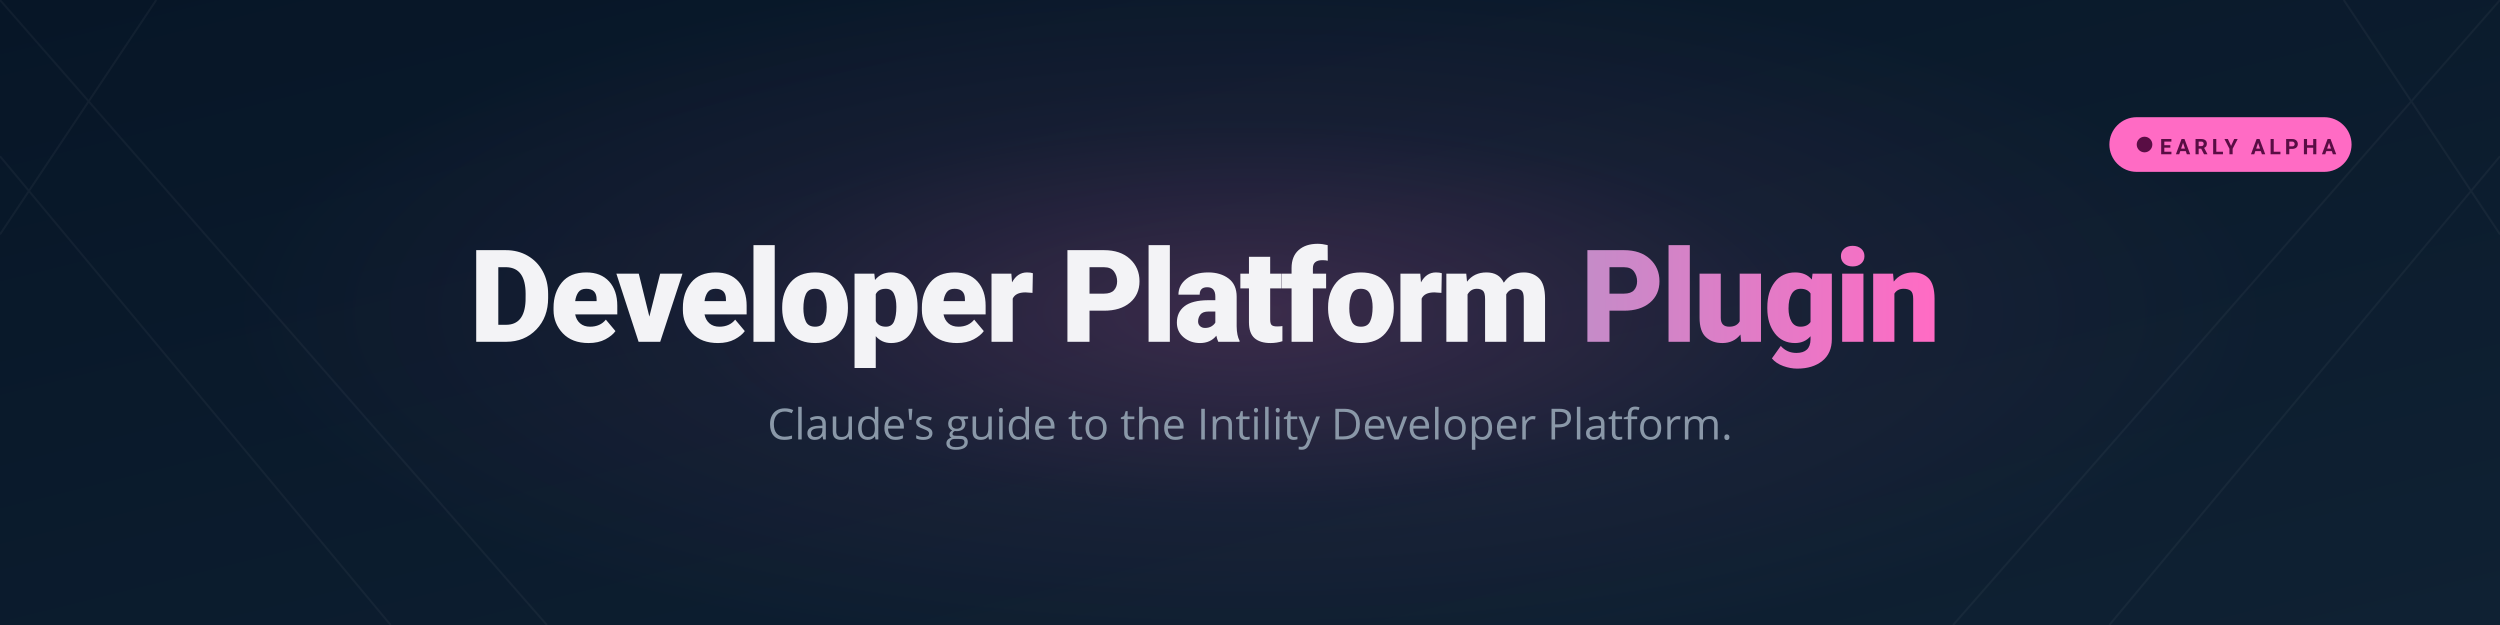
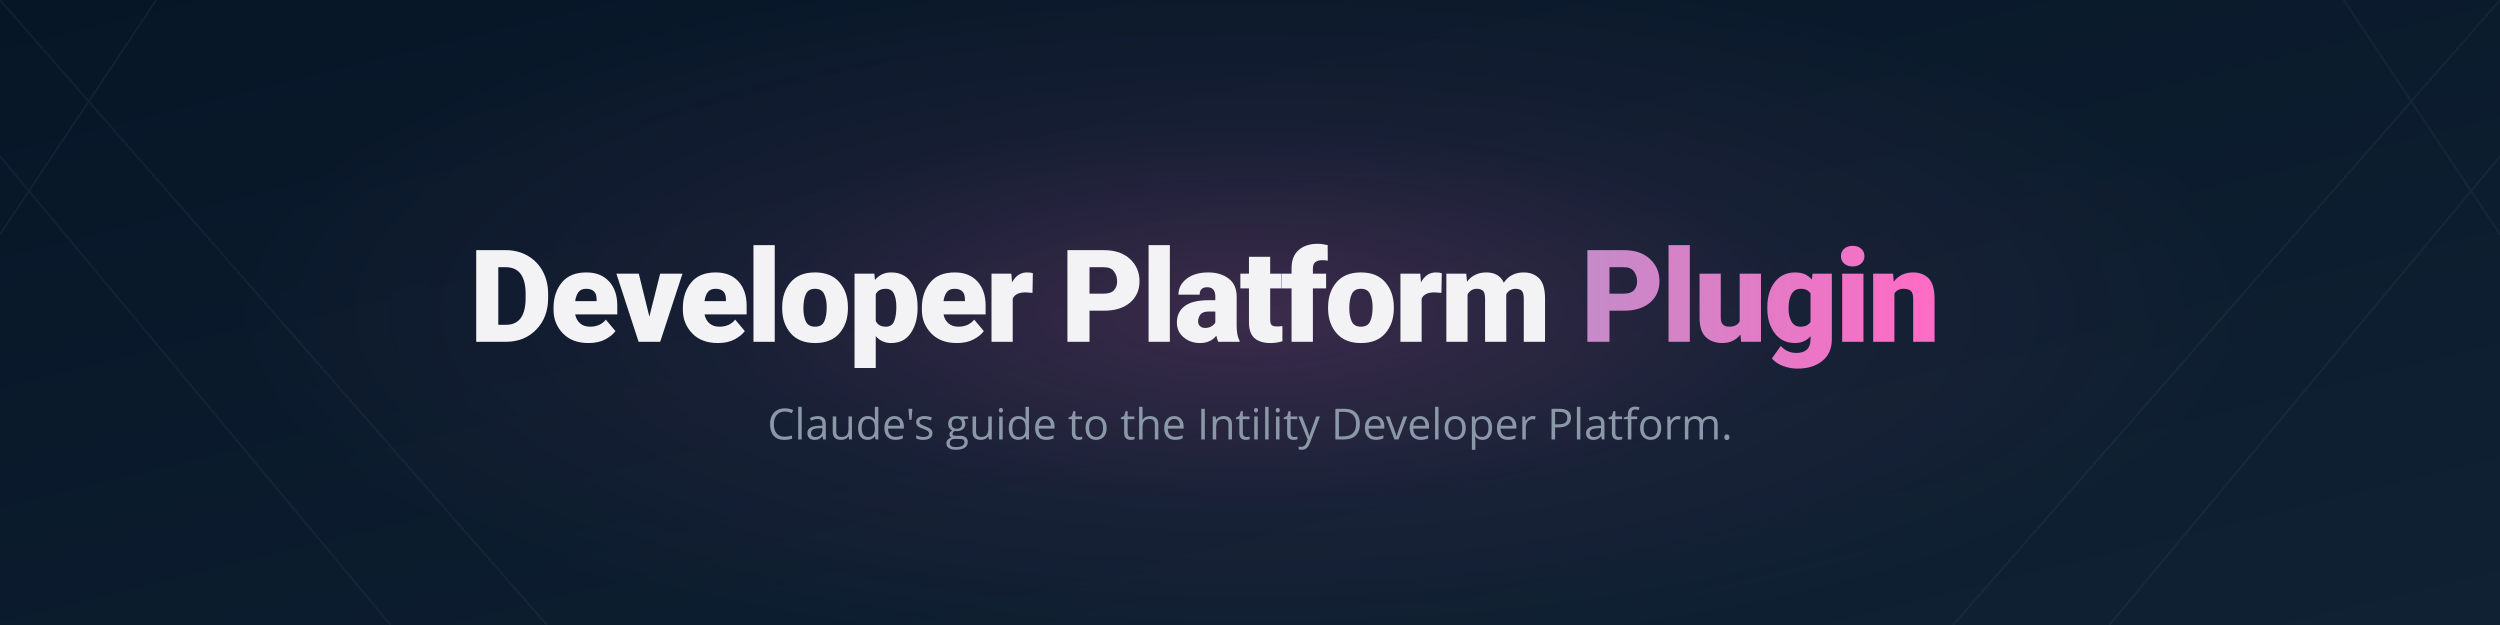
<svg xmlns="http://www.w3.org/2000/svg" viewBox="0 0 1280 320" role="img" aria-label="Developer Platform Plugin — Claude's guide to the Intility Developer Platform">
  <defs>
    <linearGradient id="bg" x1="0" y1="0" x2="1" y2="1">
      <stop offset="0%" stop-color="#071627" />
      <stop offset="100%" stop-color="#0f2133" />
    </linearGradient>
    <linearGradient id="accent" x1="0" y1="0" x2="1" y2="0">
      <stop offset="0%" stop-color="#0df2d7" />
      <stop offset="100%" stop-color="#ff6bc4" />
    </linearGradient>
    <radialGradient id="glow" cx="0.5" cy="0.5" r="0.5">
      <stop offset="0%" stop-color="#ff6bc4" stop-opacity="0.20" />
      <stop offset="55%" stop-color="#ff6bc4" stop-opacity="0.05" />
      <stop offset="100%" stop-color="#ff6bc4" stop-opacity="0" />
    </radialGradient>
  </defs>
  <rect width="1280" height="320" fill="url(#bg)" />
  <ellipse cx="640" cy="160" rx="520" ry="180" fill="url(#glow)" />
  <g stroke="#ffffff" stroke-width="1" fill="none" opacity="0.04">
    <line x1="0" y1="0" x2="280" y2="320" />
    <line x1="0" y1="80" x2="200" y2="320" />
    <line x1="80" y1="0" x2="0" y2="120" />
    <line x1="1280" y1="0" x2="1000" y2="320" />
    <line x1="1280" y1="80" x2="1080" y2="320" />
    <line x1="1200" y1="0" x2="1280" y2="120" />
  </g>
-   <g transform="translate(1080, 60)">
-     <rect width="124" height="28" rx="14" fill="#ff6bc4" />
-     <circle cx="18" cy="14" r="4" fill="#590d44" />
-     <text x="71" y="19" font-family="'Satoshi', 'Satoshi Variable', system-ui, -apple-system, 'Segoe UI', Roboto, Helvetica, Arial, sans-serif" font-size="11" font-weight="700" letter-spacing="2" fill="#590d44" text-anchor="middle">EARLY ALPHA</text>
-   </g>
  <text x="640" y="175" text-anchor="middle" font-family="'Satoshi', 'Satoshi Variable', system-ui, -apple-system, 'Segoe UI', Roboto, Helvetica, Arial, sans-serif" font-size="66" font-weight="800" fill="#f3f3f6" letter-spacing="-1.5" xml:space="preserve">Developer Platform <tspan fill="url(#accent)">Plugin</tspan>
  </text>
  <text x="640" y="225" text-anchor="middle" font-family="'Open Sans', system-ui, -apple-system, 'Segoe UI', Roboto, Helvetica, Arial, sans-serif" font-size="22" font-weight="400" fill="#8a98a8">Claude's guide to the Intility Developer Platform.</text>
</svg>
